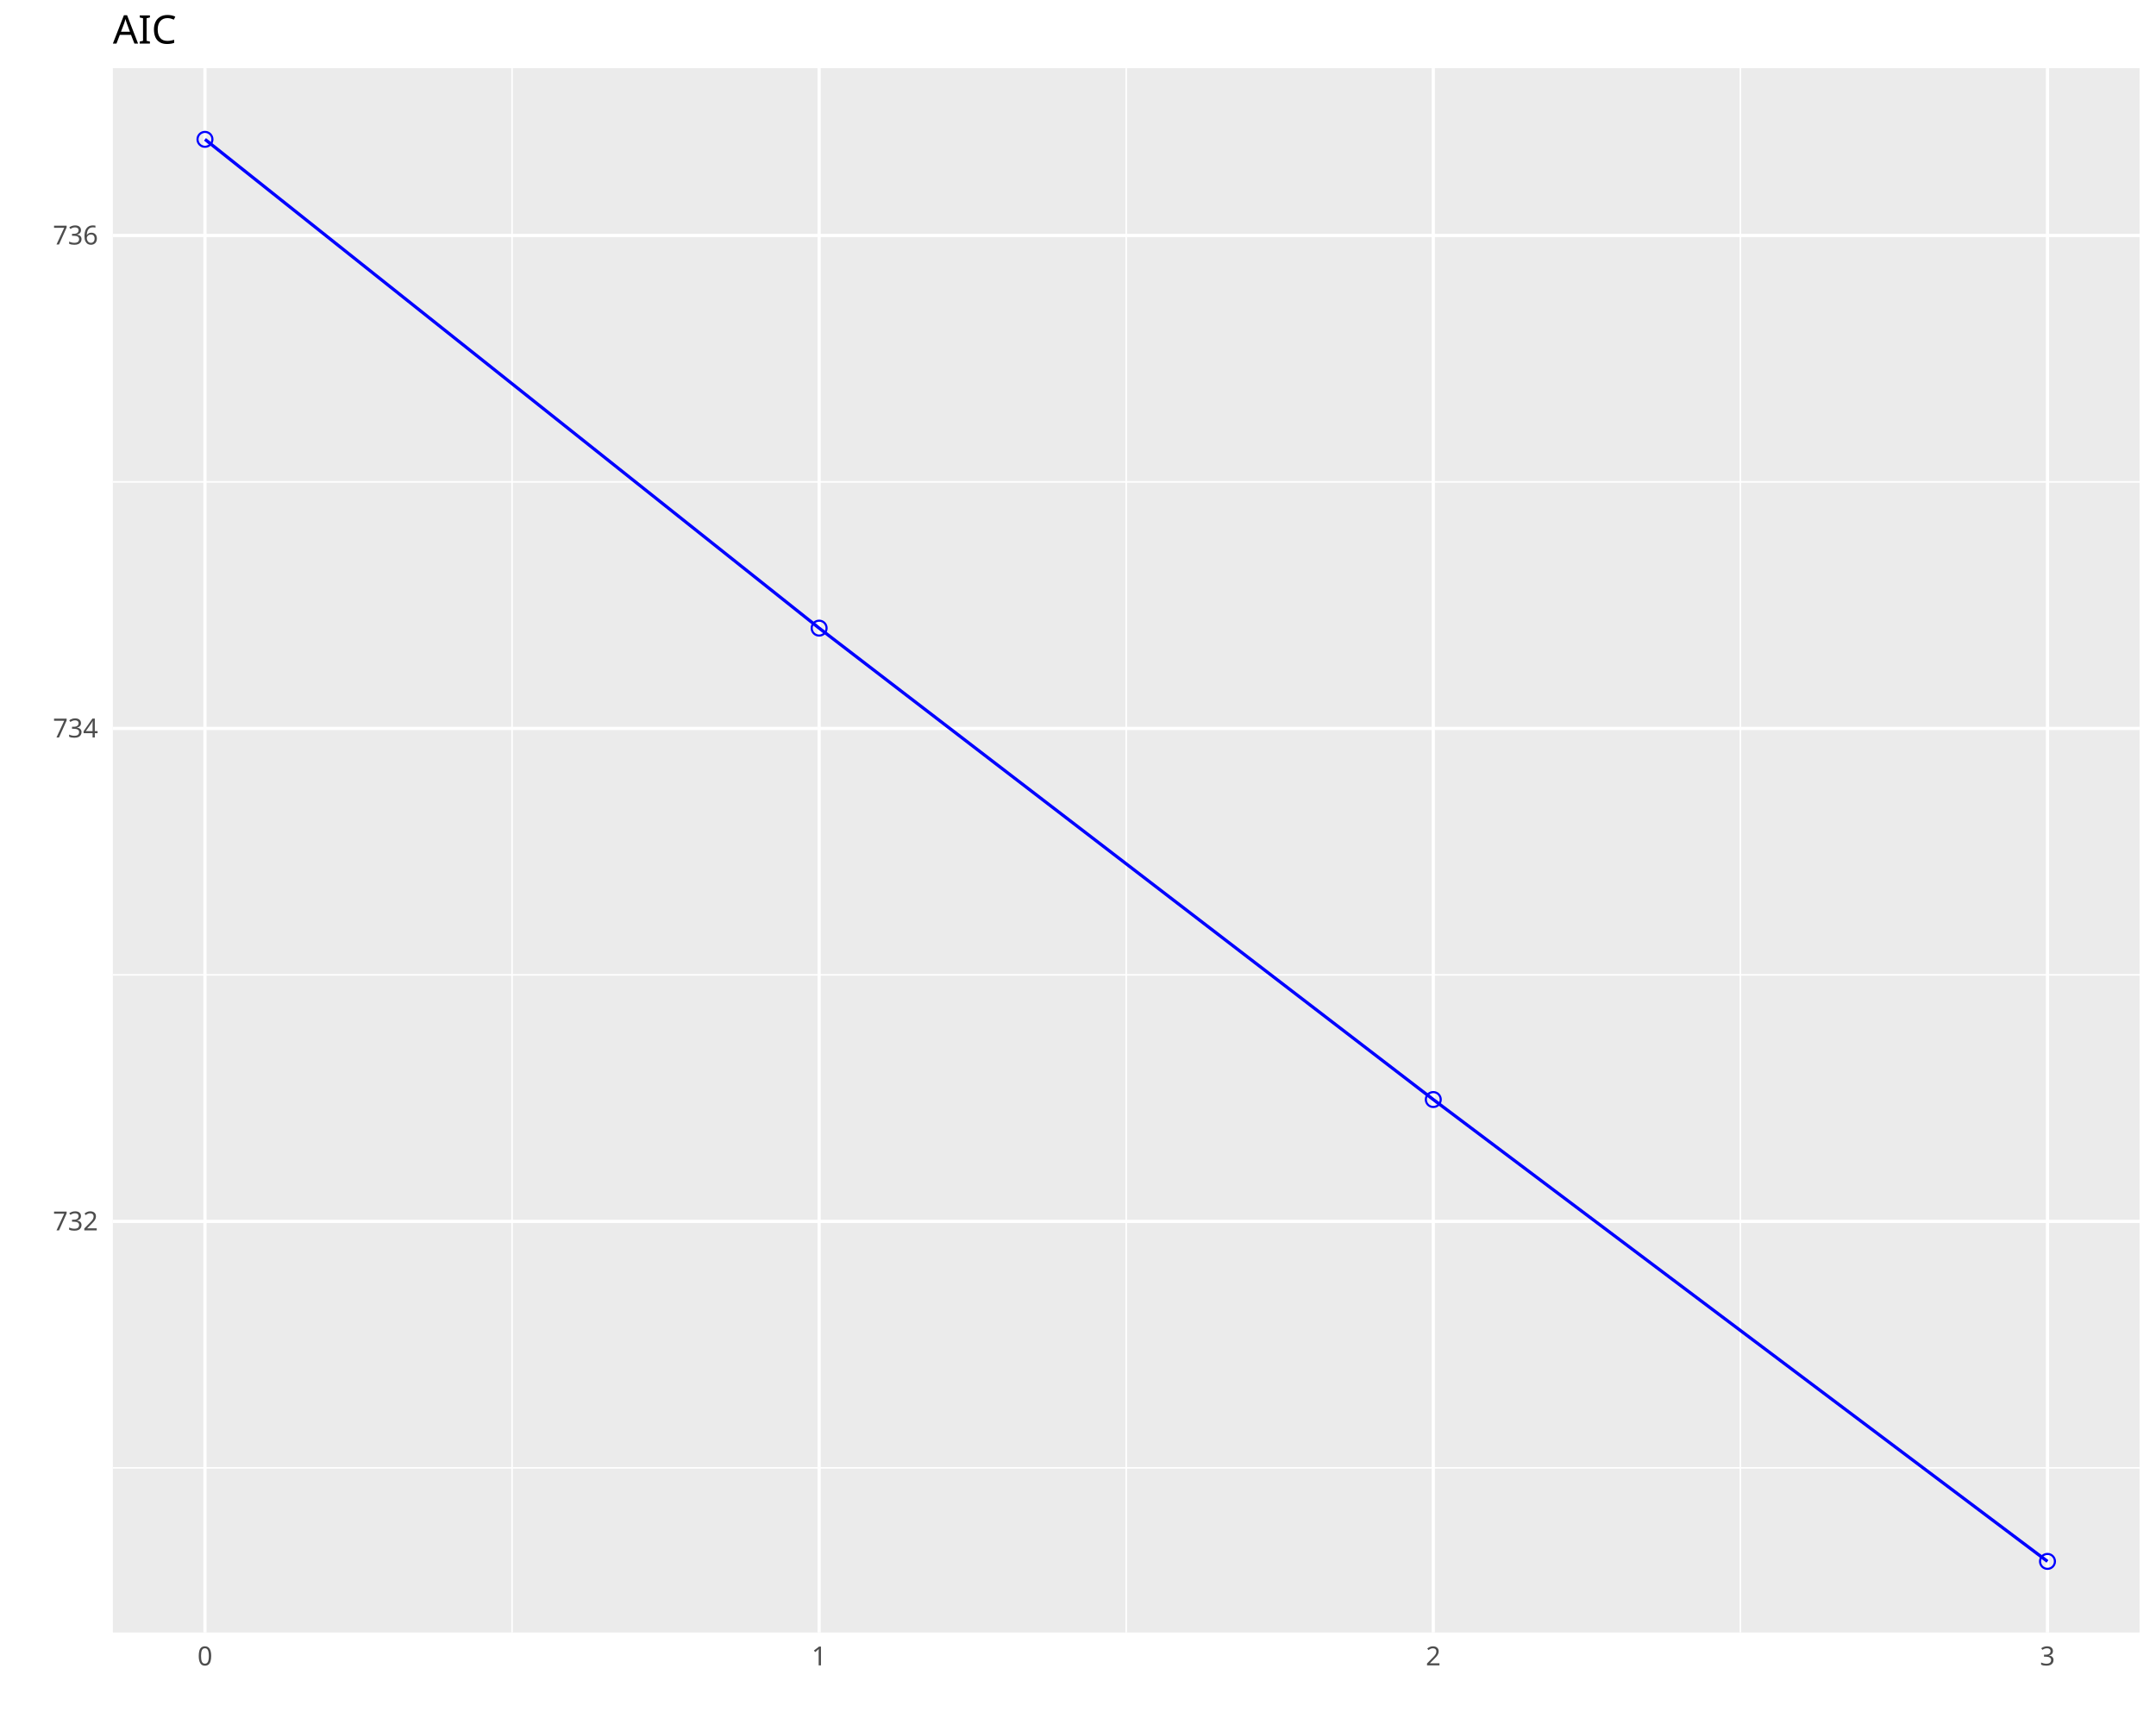
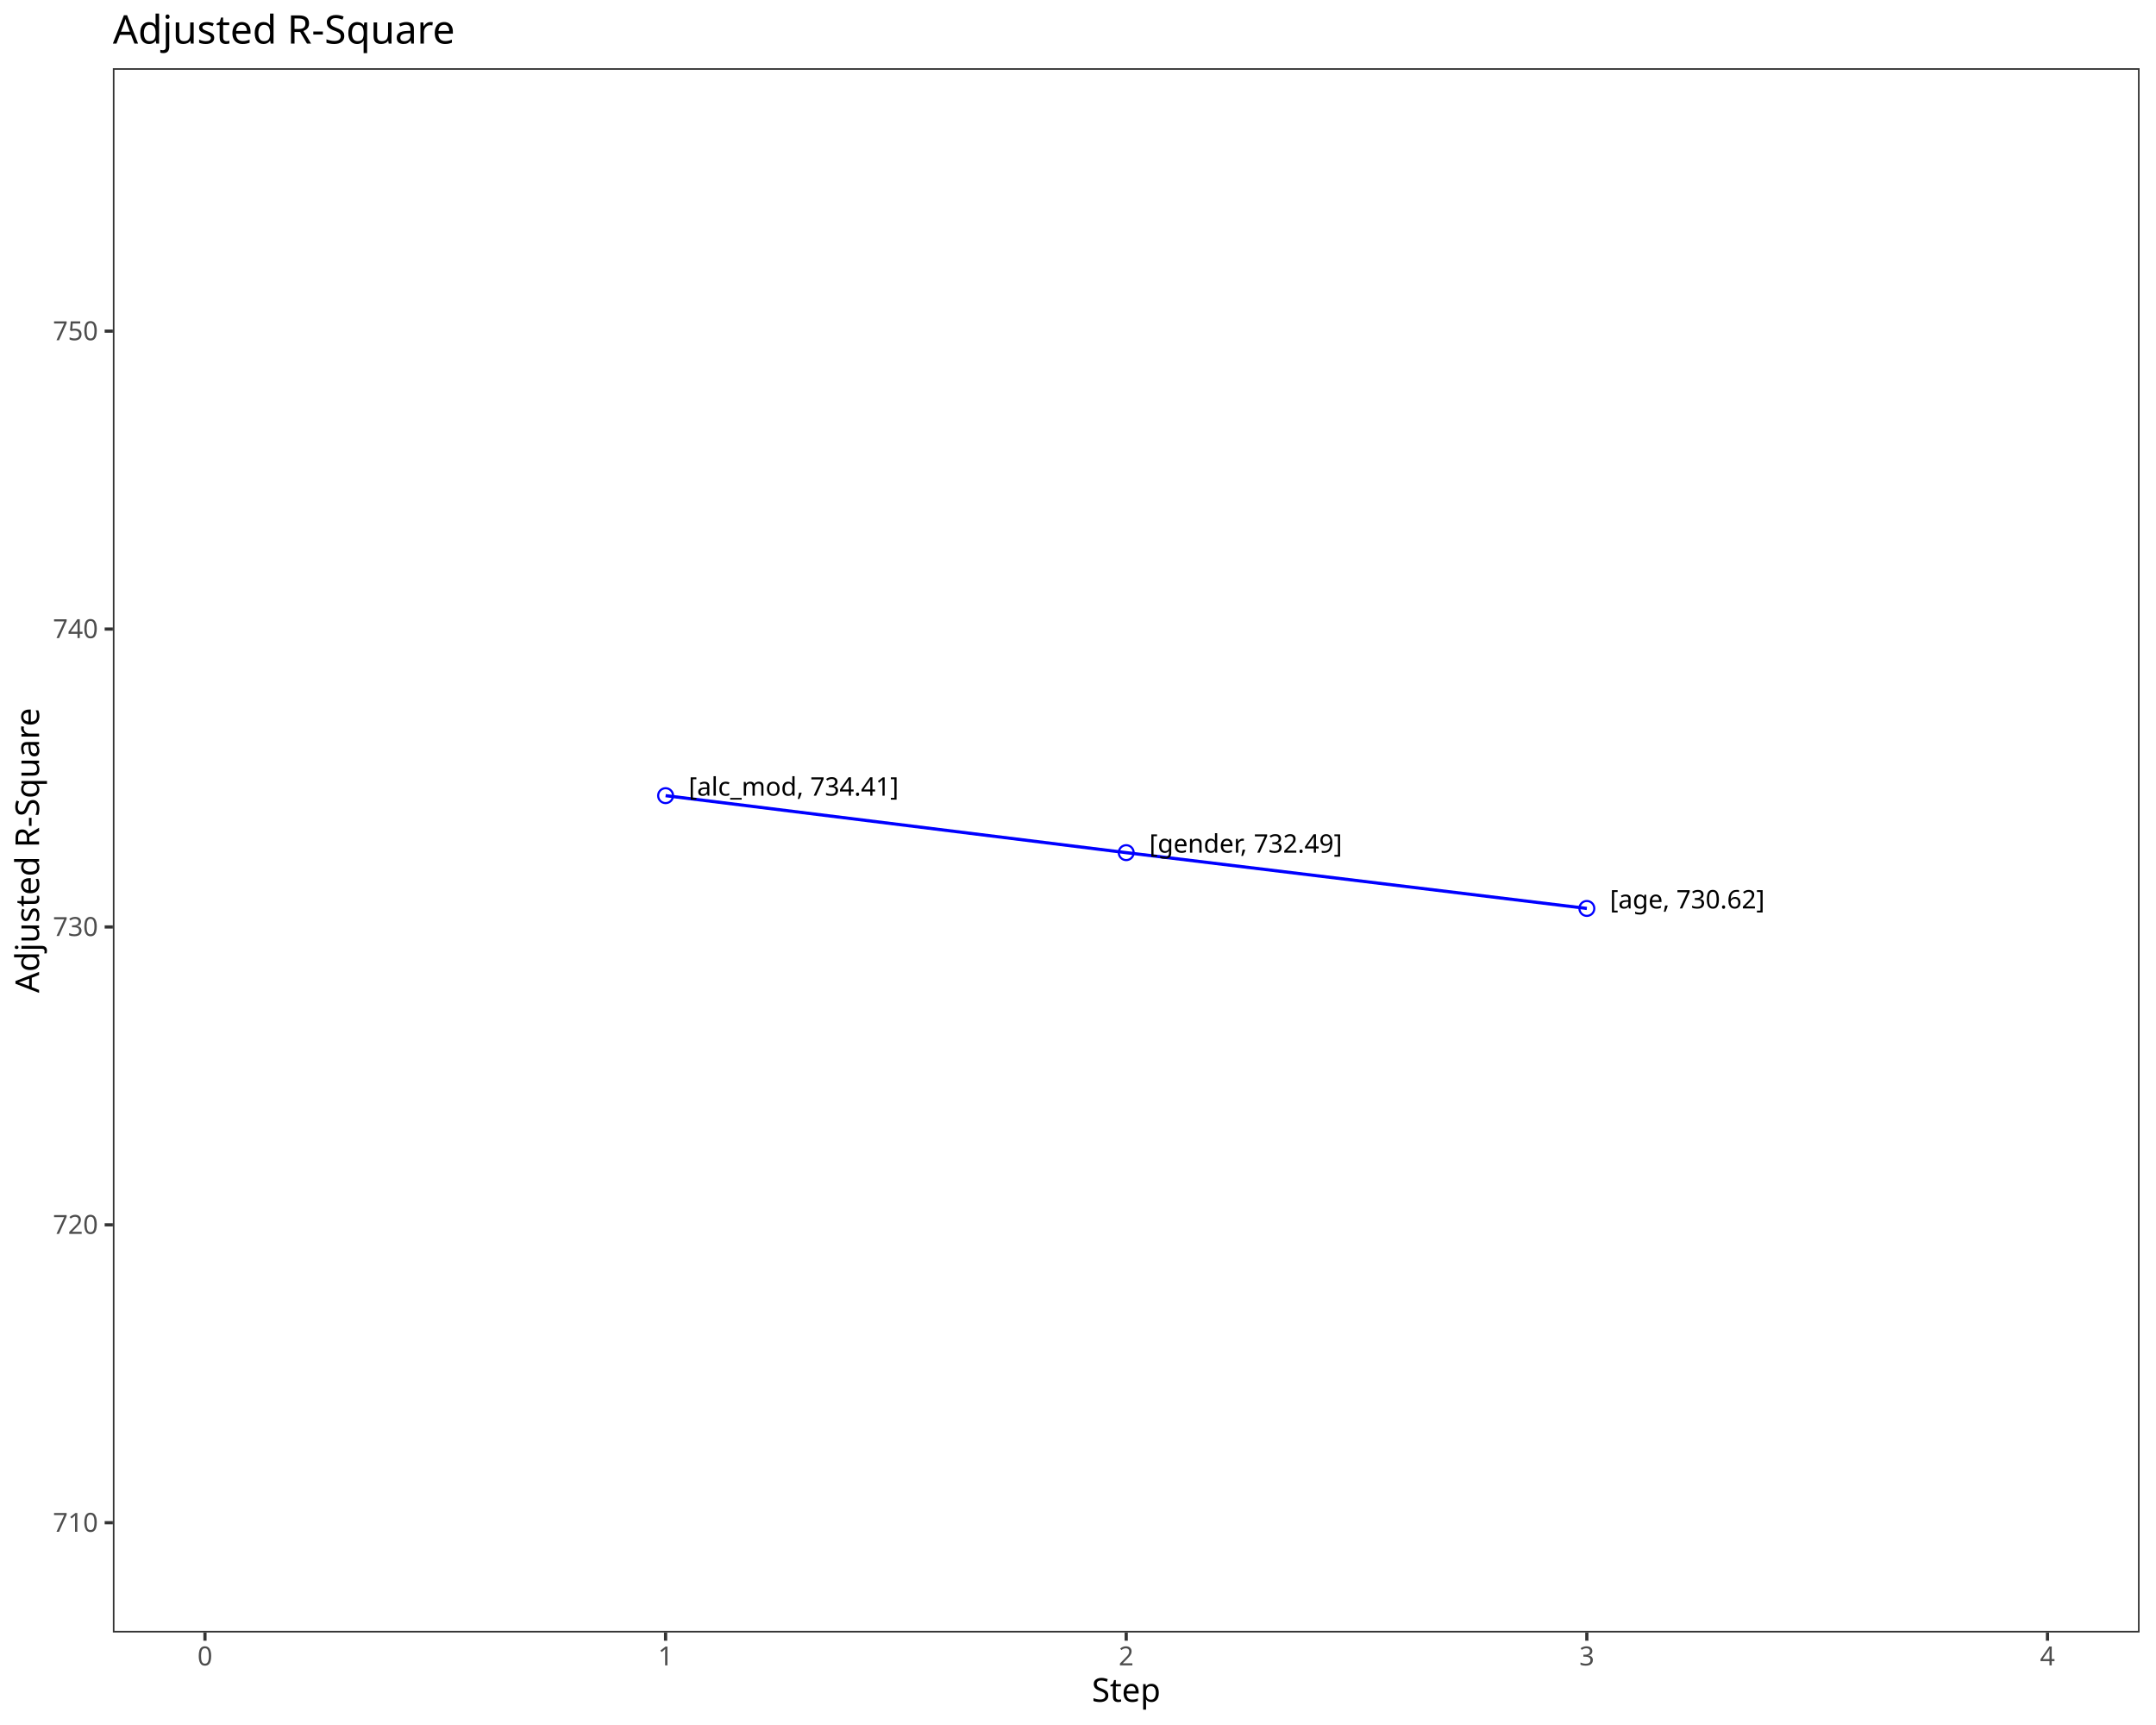
<svg xmlns="http://www.w3.org/2000/svg" class="svglite" data-engine-version="2.0" width="720.00pt" height="576.00pt" viewBox="0 0 720.00 576.00">
  <defs>
    <style type="text/css">
    .svglite line, .svglite polyline, .svglite polygon, .svglite path, .svglite rect, .svglite circle {
      fill: none;
      stroke: #000000;
      stroke-linecap: round;
      stroke-linejoin: round;
      stroke-miterlimit: 10.00;
    }
  </style>
  </defs>
  <rect width="100%" height="100%" style="stroke: none; fill: #FFFFFF;" />
  <defs>
    <clipPath id="cpMC4wMHw3MjAuMDB8MC4wMHw1NzYuMDA=">
      <rect x="0.00" y="0.00" width="720.00" height="576.00" />
    </clipPath>
  </defs>
  <g clip-path="url(#cpMC4wMHw3MjAuMDB8MC4wMHw1NzYuMDA=)">
    <rect x="0.00" y="0.00" width="720.00" height="576.00" style="stroke-width: 1.07; stroke: #FFFFFF; fill: #FFFFFF;" />
  </g>
  <defs>
    <clipPath id="cpMzcuNjl8NzE0LjUyfDIyLjc4fDU0NS4xMQ==">
      <rect x="37.69" y="22.78" width="676.83" height="522.33" />
    </clipPath>
  </defs>
  <g clip-path="url(#cpMzcuNjl8NzE0LjUyfDIyLjc4fDU0NS4xMQ==)">
-     <rect x="37.69" y="22.78" width="676.83" height="522.33" style="stroke-width: 1.07; stroke: none; fill: #EBEBEB;" />
-     <polyline points="37.69,490.13 714.52,490.13 " style="stroke-width: 0.53; stroke: #FFFFFF; stroke-linecap: butt;" />
-     <polyline points="37.69,325.52 714.52,325.52 " style="stroke-width: 0.53; stroke: #FFFFFF; stroke-linecap: butt;" />
-     <polyline points="37.69,160.92 714.52,160.92 " style="stroke-width: 0.53; stroke: #FFFFFF; stroke-linecap: butt;" />
-     <polyline points="171.00,545.11 171.00,22.78 " style="stroke-width: 0.53; stroke: #FFFFFF; stroke-linecap: butt;" />
-     <polyline points="376.10,545.11 376.10,22.78 " style="stroke-width: 0.53; stroke: #FFFFFF; stroke-linecap: butt;" />
-     <polyline points="581.21,545.11 581.21,22.78 " style="stroke-width: 0.53; stroke: #FFFFFF; stroke-linecap: butt;" />
-     <polyline points="37.69,407.83 714.52,407.83 " style="stroke-width: 1.07; stroke: #FFFFFF; stroke-linecap: butt;" />
-     <polyline points="37.69,243.22 714.52,243.22 " style="stroke-width: 1.07; stroke: #FFFFFF; stroke-linecap: butt;" />
-     <polyline points="37.69,78.62 714.52,78.62 " style="stroke-width: 1.07; stroke: #FFFFFF; stroke-linecap: butt;" />
-     <polyline points="68.45,545.11 68.45,22.78 " style="stroke-width: 1.07; stroke: #FFFFFF; stroke-linecap: butt;" />
-     <polyline points="273.55,545.11 273.55,22.78 " style="stroke-width: 1.07; stroke: #FFFFFF; stroke-linecap: butt;" />
-     <polyline points="478.65,545.11 478.65,22.78 " style="stroke-width: 1.07; stroke: #FFFFFF; stroke-linecap: butt;" />
-     <polyline points="683.76,545.11 683.76,22.78 " style="stroke-width: 1.07; stroke: #FFFFFF; stroke-linecap: butt;" />
-     <polyline points="68.45,46.53 273.55,209.74 478.65,367.15 683.76,521.37 " style="stroke-width: 1.07; stroke: #0000FF; stroke-linecap: butt;" />
-     <circle cx="68.45" cy="46.53" r="2.49" style="stroke-width: 0.71; stroke: #0000FF;" />
-     <circle cx="273.55" cy="209.74" r="2.49" style="stroke-width: 0.71; stroke: #0000FF;" />
-     <circle cx="478.65" cy="367.15" r="2.49" style="stroke-width: 0.71; stroke: #0000FF;" />
-     <circle cx="683.76" cy="521.37" r="2.49" style="stroke-width: 0.71; stroke: #0000FF;" />
+     <rect x="37.69" y="22.78" width="676.83" height="522.33" style="stroke-width: 1.07; stroke: none; fill: #FFFFFF;" />
+     <polyline points="222.28,265.68 376.10,284.71 529.93,303.34 " style="stroke-width: 1.07; stroke: #0000FF; stroke-linecap: butt;" />
+     <circle cx="222.28" cy="265.68" r="2.49" style="stroke-width: 0.71; stroke: #0000FF;" />
+     <circle cx="376.10" cy="284.71" r="2.49" style="stroke-width: 0.71; stroke: #0000FF;" />
+     <circle cx="529.93" cy="303.34" r="2.49" style="stroke-width: 0.71; stroke: #0000FF;" />
+     <text x="229.97" y="265.68" style="font-size: 8.54px; font-family: sans;" textLength="67.86px" lengthAdjust="spacingAndGlyphs">[alc_mod, 734.41]</text>
+     <text x="383.80" y="284.71" style="font-size: 8.54px; font-family: sans;" textLength="62.17px" lengthAdjust="spacingAndGlyphs">[gender, 732.49]</text>
+     <text x="537.62" y="303.34" style="font-size: 8.54px; font-family: sans;" textLength="49.84px" lengthAdjust="spacingAndGlyphs">[age, 730.62]</text>
+     <rect x="37.69" y="22.78" width="676.83" height="522.33" style="stroke-width: 1.07; stroke: #333333;" />
  </g>
  <g clip-path="url(#cpMC4wMHw3MjAuMDB8MC4wMHw1NzYuMDA=)">
-     <text x="32.76" y="410.85" text-anchor="end" style="font-size: 8.80px; fill: #4D4D4D; font-family: sans;" textLength="14.68px" lengthAdjust="spacingAndGlyphs">732</text>
-     <text x="32.76" y="246.25" text-anchor="end" style="font-size: 8.80px; fill: #4D4D4D; font-family: sans;" textLength="14.68px" lengthAdjust="spacingAndGlyphs">734</text>
-     <text x="32.76" y="81.64" text-anchor="end" style="font-size: 8.80px; fill: #4D4D4D; font-family: sans;" textLength="14.68px" lengthAdjust="spacingAndGlyphs">736</text>
+     <text x="32.76" y="511.49" text-anchor="end" style="font-size: 8.80px; fill: #4D4D4D; font-family: sans;" textLength="14.68px" lengthAdjust="spacingAndGlyphs">710</text>
+     <text x="32.76" y="412.01" text-anchor="end" style="font-size: 8.80px; fill: #4D4D4D; font-family: sans;" textLength="14.68px" lengthAdjust="spacingAndGlyphs">720</text>
+     <text x="32.76" y="312.54" text-anchor="end" style="font-size: 8.80px; fill: #4D4D4D; font-family: sans;" textLength="14.68px" lengthAdjust="spacingAndGlyphs">730</text>
+     <text x="32.76" y="213.07" text-anchor="end" style="font-size: 8.80px; fill: #4D4D4D; font-family: sans;" textLength="14.68px" lengthAdjust="spacingAndGlyphs">740</text>
+     <text x="32.76" y="113.60" text-anchor="end" style="font-size: 8.80px; fill: #4D4D4D; font-family: sans;" textLength="14.68px" lengthAdjust="spacingAndGlyphs">750</text>
+     <polyline points="34.95,508.46 37.69,508.46 " style="stroke-width: 1.07; stroke: #333333; stroke-linecap: butt;" />
+     <polyline points="34.95,408.99 37.69,408.99 " style="stroke-width: 1.07; stroke: #333333; stroke-linecap: butt;" />
+     <polyline points="34.95,309.52 37.69,309.52 " style="stroke-width: 1.07; stroke: #333333; stroke-linecap: butt;" />
+     <polyline points="34.95,210.05 37.69,210.05 " style="stroke-width: 1.07; stroke: #333333; stroke-linecap: butt;" />
+     <polyline points="34.95,110.58 37.69,110.58 " style="stroke-width: 1.07; stroke: #333333; stroke-linecap: butt;" />
+     <polyline points="68.45,547.85 68.45,545.11 " style="stroke-width: 1.07; stroke: #333333; stroke-linecap: butt;" />
+     <polyline points="222.28,547.85 222.28,545.11 " style="stroke-width: 1.07; stroke: #333333; stroke-linecap: butt;" />
+     <polyline points="376.10,547.85 376.10,545.11 " style="stroke-width: 1.07; stroke: #333333; stroke-linecap: butt;" />
+     <polyline points="529.93,547.85 529.93,545.11 " style="stroke-width: 1.07; stroke: #333333; stroke-linecap: butt;" />
+     <polyline points="683.76,547.85 683.76,545.11 " style="stroke-width: 1.07; stroke: #333333; stroke-linecap: butt;" />
    <text x="68.45" y="556.10" text-anchor="middle" style="font-size: 8.80px; fill: #4D4D4D; font-family: sans;" textLength="4.89px" lengthAdjust="spacingAndGlyphs">0</text>
-     <text x="273.55" y="556.10" text-anchor="middle" style="font-size: 8.80px; fill: #4D4D4D; font-family: sans;" textLength="4.89px" lengthAdjust="spacingAndGlyphs">1</text>
-     <text x="478.65" y="556.10" text-anchor="middle" style="font-size: 8.80px; fill: #4D4D4D; font-family: sans;" textLength="4.89px" lengthAdjust="spacingAndGlyphs">2</text>
-     <text x="683.76" y="556.10" text-anchor="middle" style="font-size: 8.80px; fill: #4D4D4D; font-family: sans;" textLength="4.89px" lengthAdjust="spacingAndGlyphs">3</text>
-     <text x="37.69" y="14.56" style="font-size: 13.20px; font-family: sans;" textLength="22.01px" lengthAdjust="spacingAndGlyphs">AIC</text>
+     <text x="222.28" y="556.10" text-anchor="middle" style="font-size: 8.80px; fill: #4D4D4D; font-family: sans;" textLength="4.89px" lengthAdjust="spacingAndGlyphs">1</text>
+     <text x="376.10" y="556.10" text-anchor="middle" style="font-size: 8.80px; fill: #4D4D4D; font-family: sans;" textLength="4.89px" lengthAdjust="spacingAndGlyphs">2</text>
+     <text x="529.93" y="556.10" text-anchor="middle" style="font-size: 8.80px; fill: #4D4D4D; font-family: sans;" textLength="4.89px" lengthAdjust="spacingAndGlyphs">3</text>
+     <text x="683.76" y="556.10" text-anchor="middle" style="font-size: 8.80px; fill: #4D4D4D; font-family: sans;" textLength="4.89px" lengthAdjust="spacingAndGlyphs">4</text>
+     <text x="376.10" y="568.24" text-anchor="middle" style="font-size: 11.00px; font-family: sans;" textLength="22.63px" lengthAdjust="spacingAndGlyphs">Step</text>
+     <text transform="translate(13.05,283.95) rotate(-90)" text-anchor="middle" style="font-size: 11.00px; font-family: sans;" textLength="92.95px" lengthAdjust="spacingAndGlyphs">Adjusted R-Square</text>
+     <text x="37.69" y="14.56" style="font-size: 13.20px; font-family: sans;" textLength="111.55px" lengthAdjust="spacingAndGlyphs">Adjusted R-Square</text>
  </g>
</svg>
